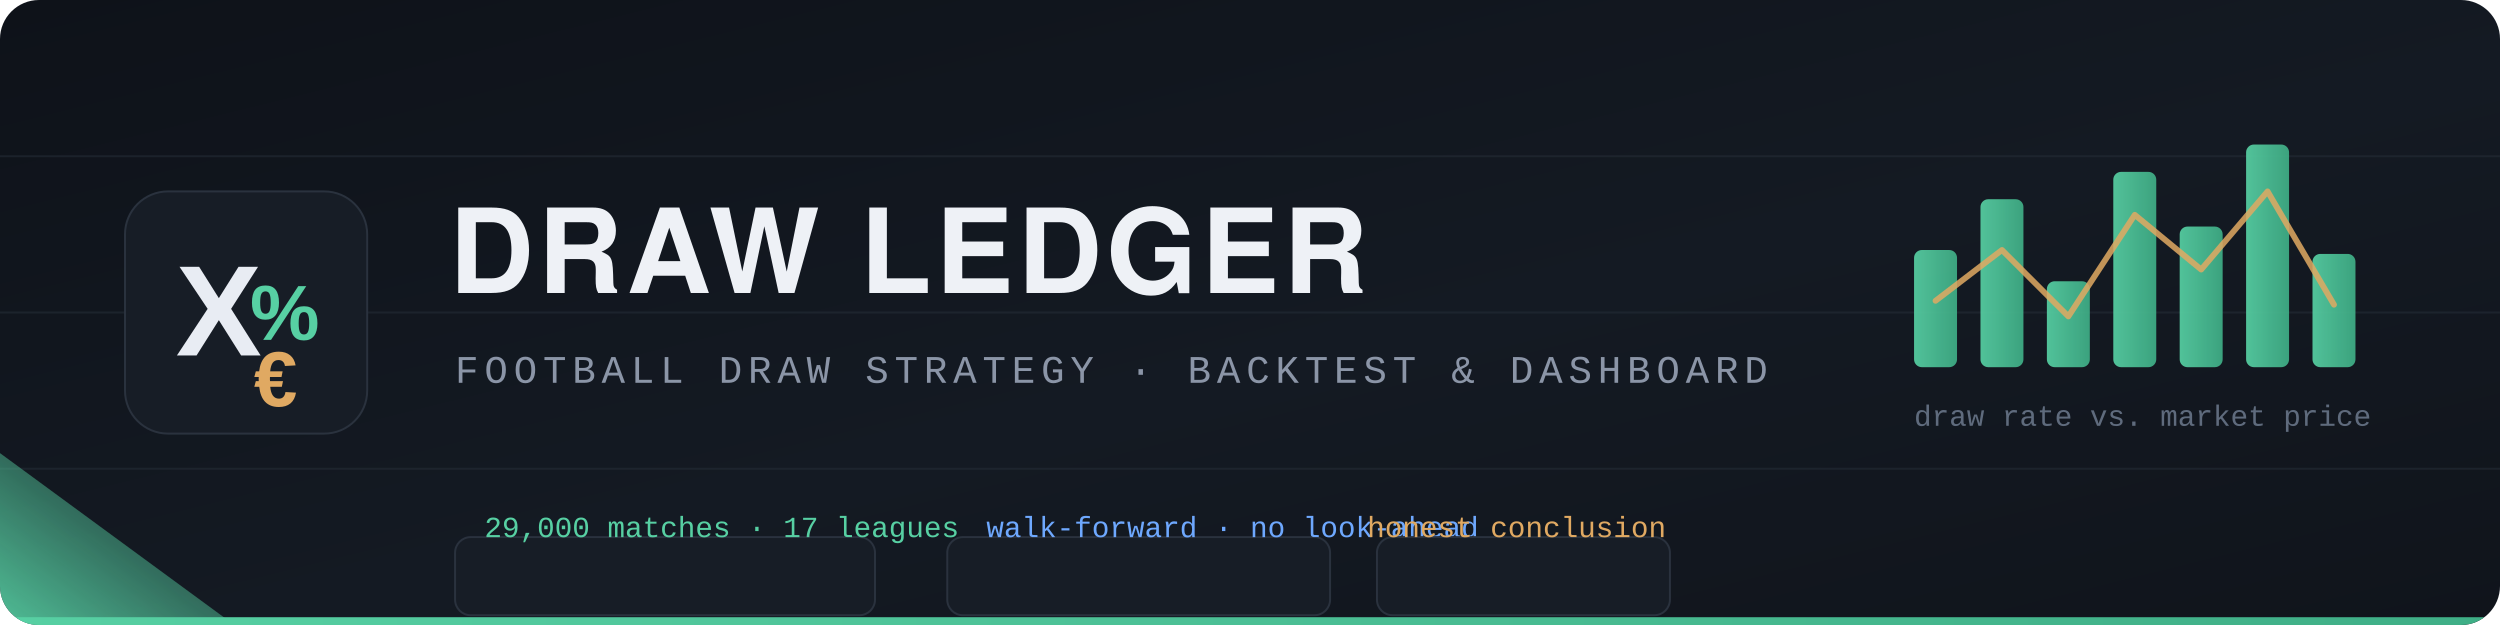
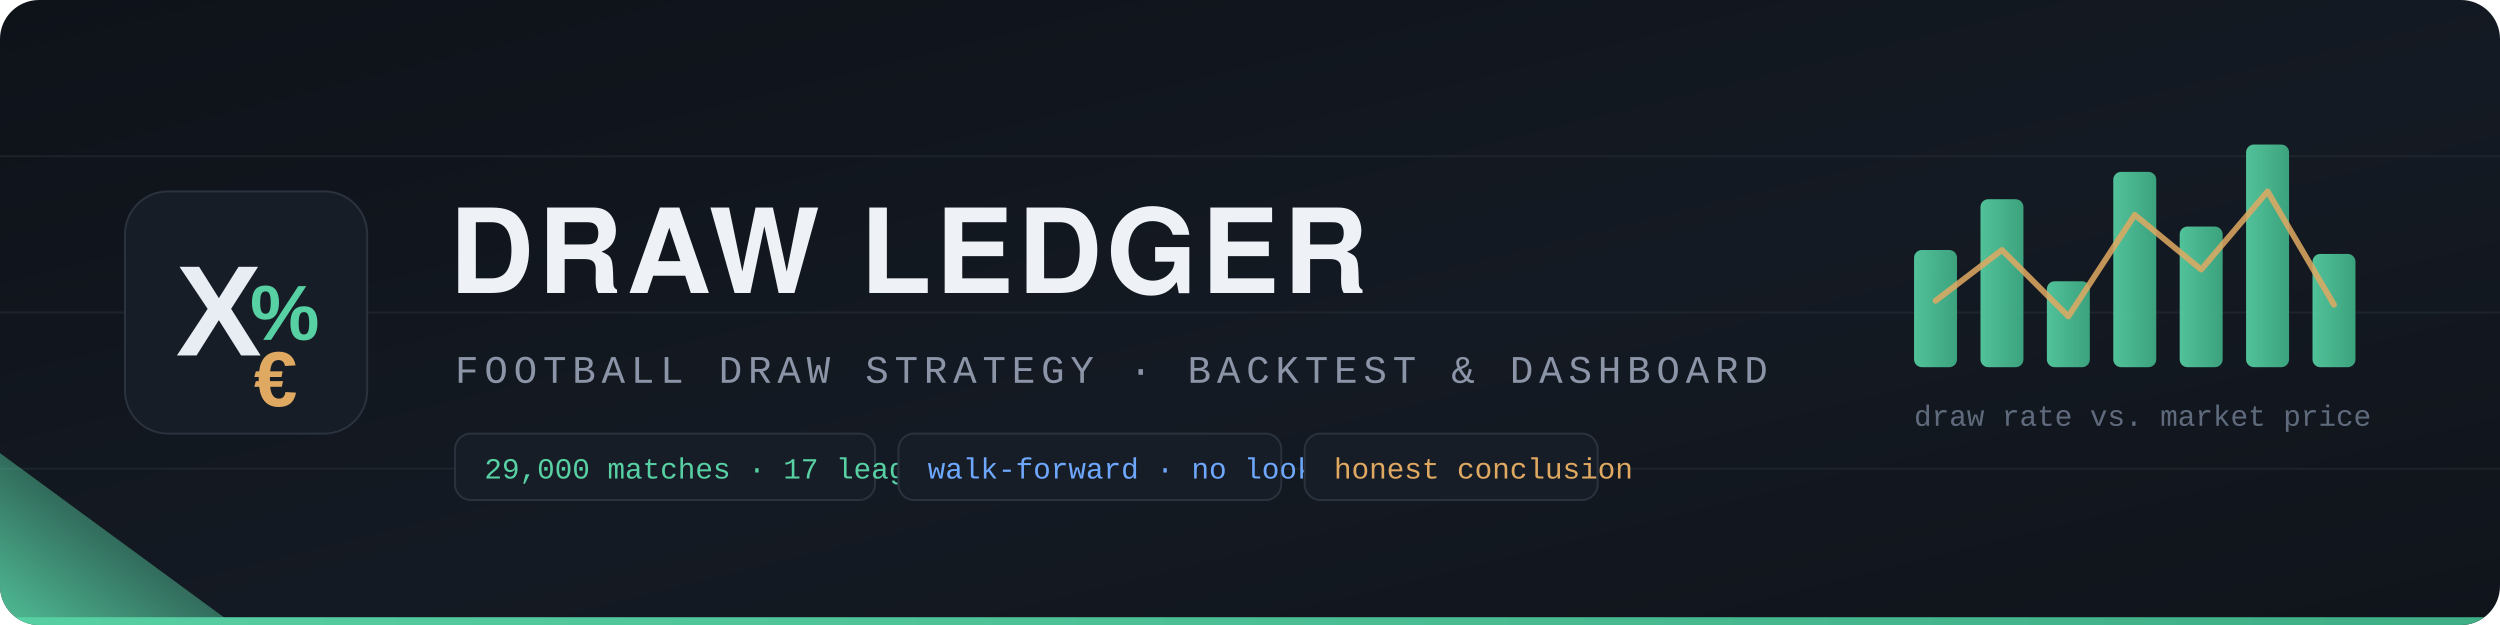
<svg xmlns="http://www.w3.org/2000/svg" viewBox="0 0 1280 320" width="1280" height="320" role="img" aria-label="Draw Ledger — Football Draw Strategy Backtest &amp; Dashboard">
  <defs>
    <linearGradient id="bg" x1="0" y1="0" x2="1" y2="1">
      <stop offset="0" stop-color="#0e1219" />
      <stop offset="0.55" stop-color="#141a23" />
      <stop offset="1" stop-color="#10141b" />
    </linearGradient>
    <linearGradient id="green" x1="0" y1="0" x2="1" y2="0">
      <stop offset="0" stop-color="#57d0a3" />
      <stop offset="1" stop-color="#3fae86" />
    </linearGradient>
    <linearGradient id="corner" x1="0" y1="1" x2="1" y2="0">
      <stop offset="0" stop-color="#57d0a3" />
      <stop offset="1" stop-color="#57d0a3" stop-opacity="0" />
    </linearGradient>
    <clipPath id="round">
      <rect width="1280" height="320" rx="20" />
    </clipPath>
  </defs>
  <g clip-path="url(#round)">
    <rect width="1280" height="320" fill="url(#bg)" />
    <g stroke="#232b36" stroke-width="1" opacity="0.6">
      <line x1="0" y1="80" x2="1280" y2="80" />
      <line x1="0" y1="160" x2="1280" y2="160" />
      <line x1="0" y1="240" x2="1280" y2="240" />
    </g>
    <path d="M0 320 L0 232 L120 320 Z" fill="url(#corner)" opacity="0.9" />
    <g transform="translate(70,104)">
      <rect x="-6" y="-6" width="124" height="124" rx="22" fill="#171d26" stroke="#2a323e" />
      <text x="20" y="78" font-family="'Arial Black',Arial,sans-serif" font-weight="900" font-size="66" fill="#e8ecf3">X</text>
      <text x="58" y="70" font-family="Arial,sans-serif" font-weight="800" font-size="40" fill="#57d0a3">%</text>
      <text x="60" y="104" font-family="Arial,sans-serif" font-weight="800" font-size="40" fill="#e0a962">€</text>
    </g>
    <g transform="translate(230,0)">
      <text x="0" y="150" font-family="'Segoe UI',Helvetica,Arial,sans-serif" font-weight="800" font-size="60" letter-spacing="2" fill="#eef1f6">DRAW LEDGER</text>
      <text x="3" y="196" font-family="'Consolas','Courier New',monospace" font-size="20" letter-spacing="3" fill="#8b95a7">FOOTBALL DRAW STRATEGY · BACKTEST &amp; DASHBOARD</text>
      <g font-family="'Consolas','Courier New',monospace" font-size="15">
-         <rect x="3" y="275" width="215" height="40" rx="8" fill="#171d26" stroke="#2a323e" />
-         <text x="18" y="275" fill="#57d0a3">29,000 matches · 17 leagues</text>
-         <rect x="255" y="275" width="196" height="40" rx="8" fill="#171d26" stroke="#2a323e" />
-         <text x="275" y="275" fill="#6ea8fe">walk-forward · no look-ahead</text>
-         <rect x="475" y="275" width="150" height="40" rx="8" fill="#171d26" stroke="#2a323e" />
-         <text x="470" y="275" fill="#e0a962">honest conclusion</text>
+         <rect x="3" y="222" width="215" height="34" rx="8" fill="#171d26" stroke="#2a323e" />
+         <text x="18" y="245" fill="#57d0a3">29,000 matches · 17 leagues</text>
+         <rect x="230" y="222" width="196" height="34" rx="8" fill="#171d26" stroke="#2a323e" />
+         <text x="245" y="245" fill="#6ea8fe">walk-forward · no look-ahead</text>
+         <rect x="438" y="222" width="150" height="34" rx="8" fill="#171d26" stroke="#2a323e" />
+         <text x="453" y="245" fill="#e0a962">honest conclusion</text>
      </g>
    </g>
    <g transform="translate(980,58)">
      <g fill="url(#green)" opacity="0.92">
        <rect x="0" y="70" width="22" height="60" rx="4" />
        <rect x="34" y="44" width="22" height="86" rx="4" />
        <rect x="68" y="86" width="22" height="44" rx="4" />
        <rect x="102" y="30" width="22" height="100" rx="4" />
        <rect x="136" y="58" width="22" height="72" rx="4" />
        <rect x="170" y="16" width="22" height="114" rx="4" />
        <rect x="204" y="72" width="22" height="58" rx="4" />
      </g>
      <polyline points="11,96 45,70 79,104 113,52 147,80 181,40 215,98" fill="none" stroke="#e0a962" stroke-width="3" stroke-linejoin="round" stroke-linecap="round" opacity="0.85" />
      <text x="0" y="160" font-family="'Consolas','Courier New',monospace" font-size="15" fill="#5f6b7d">draw rate vs. market price</text>
    </g>
    <rect x="0" y="316" width="1280" height="4" fill="url(#green)" />
  </g>
</svg>
